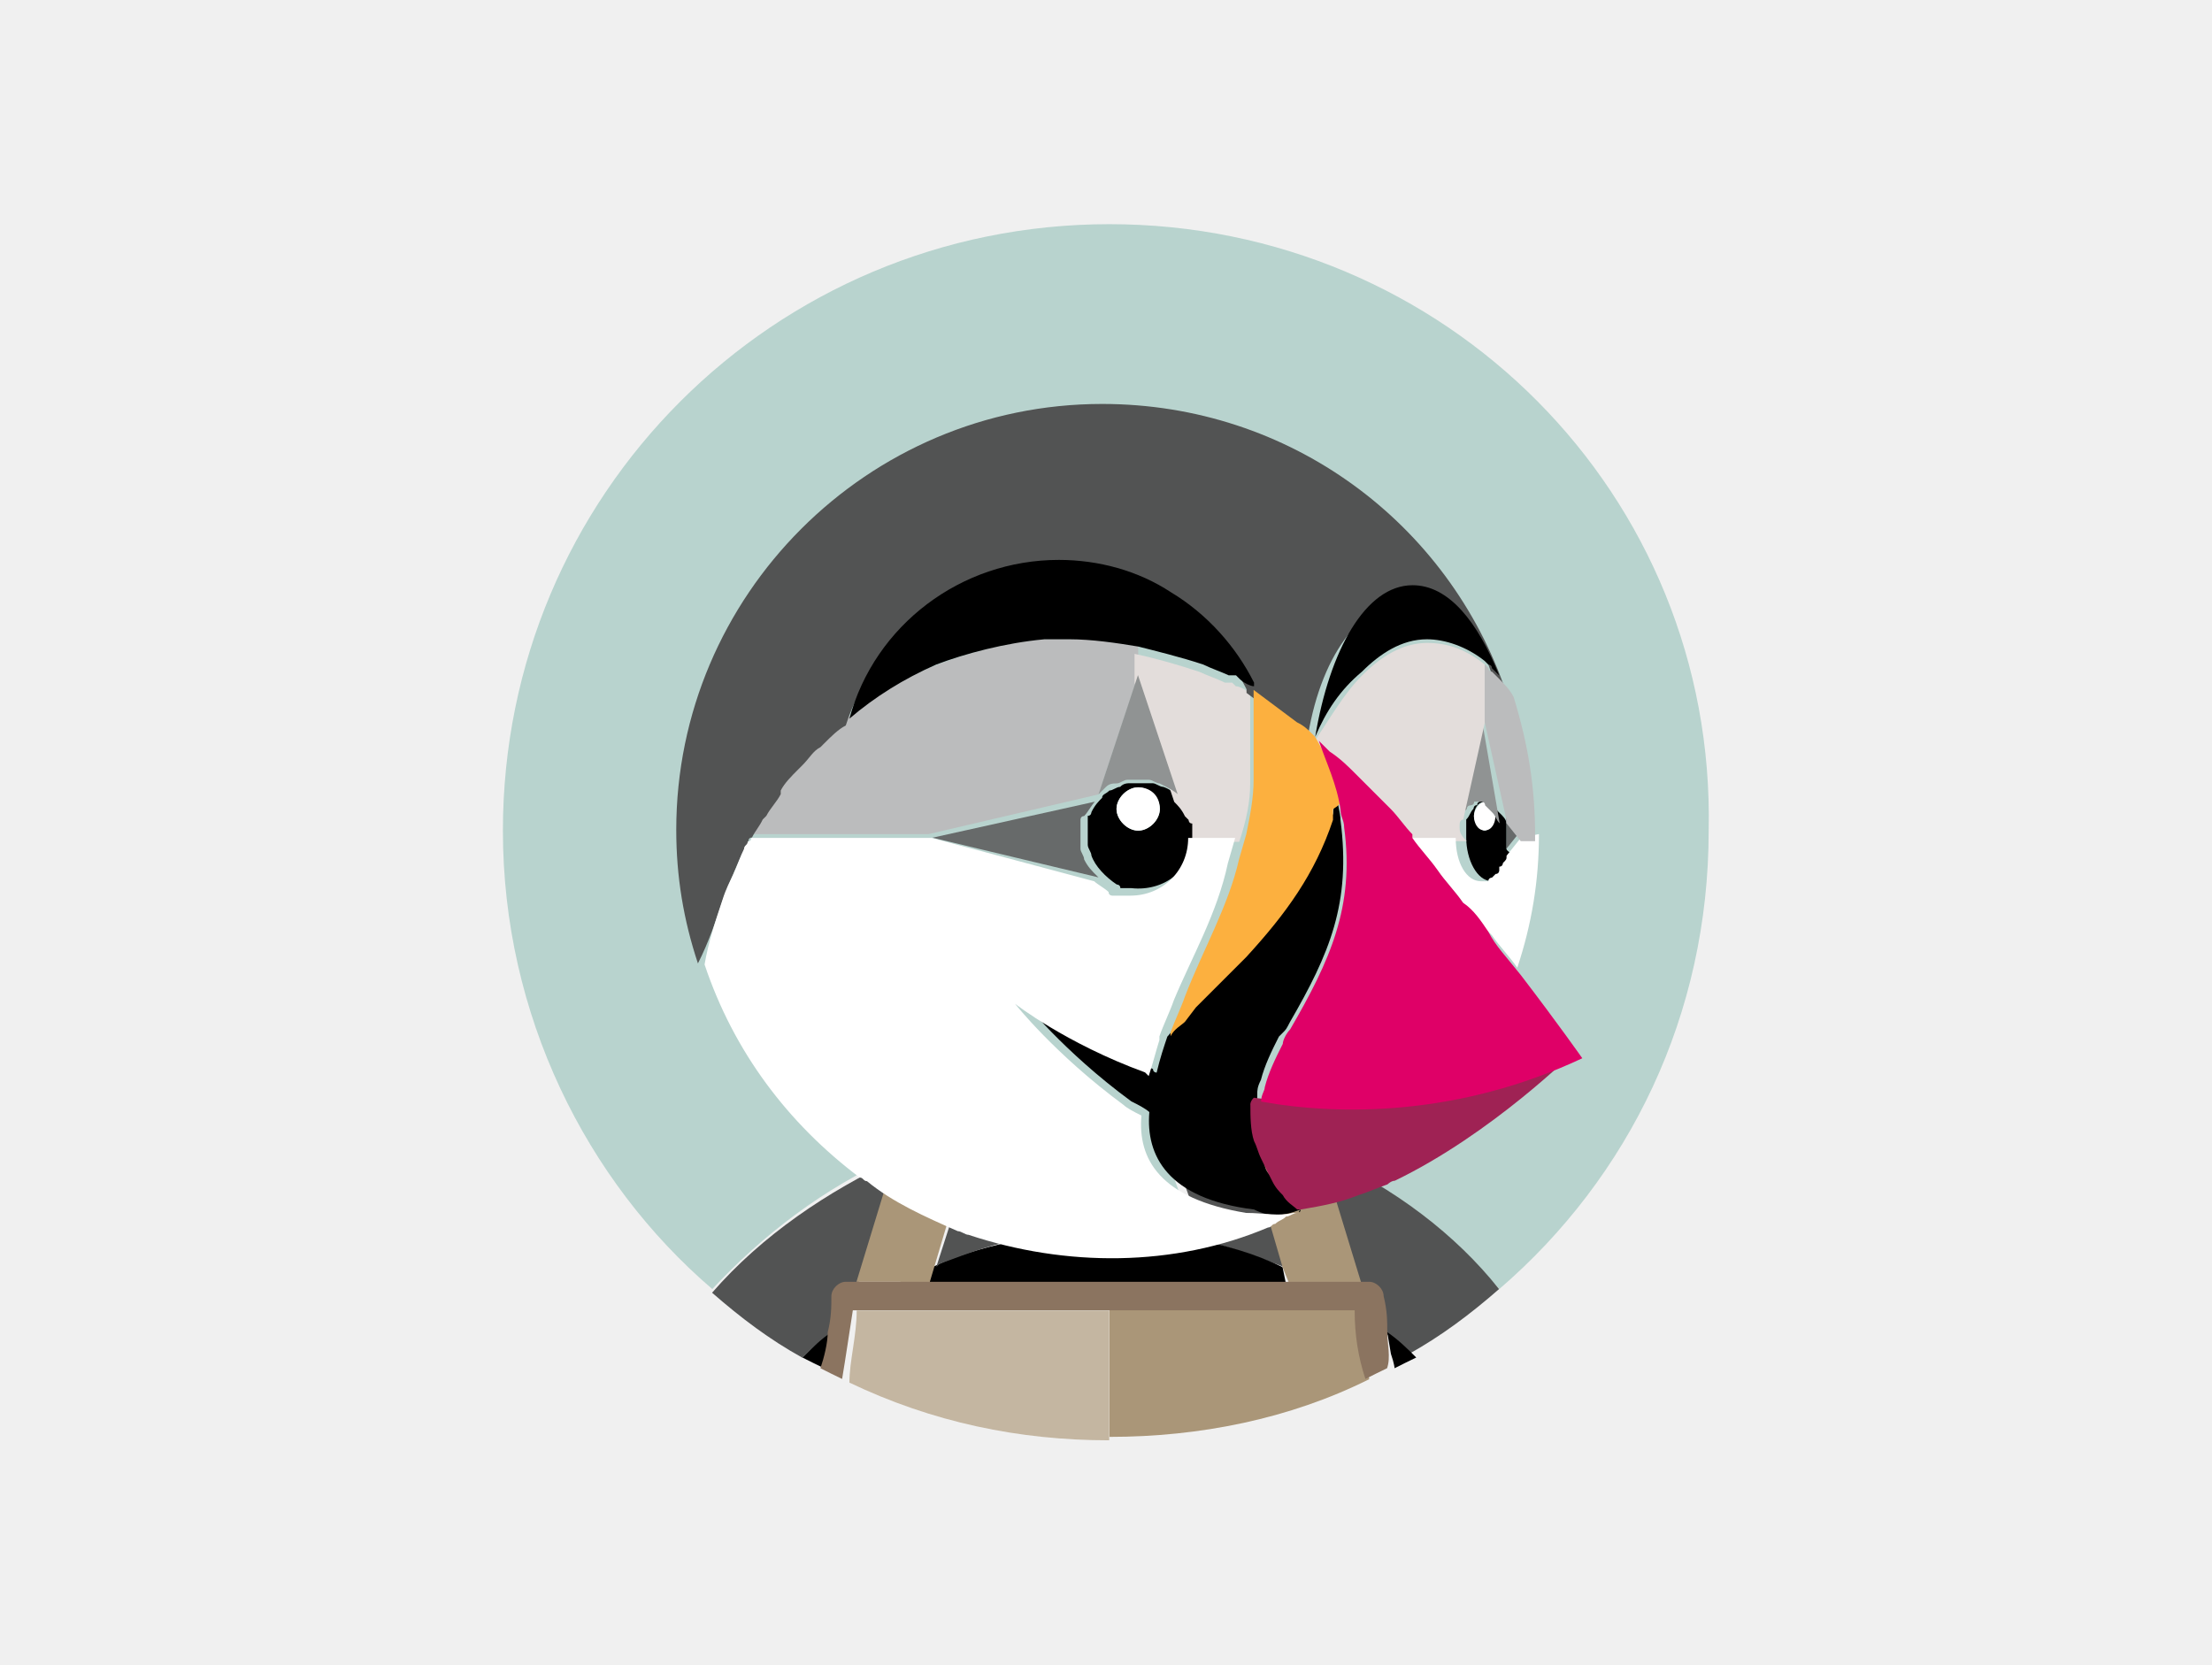
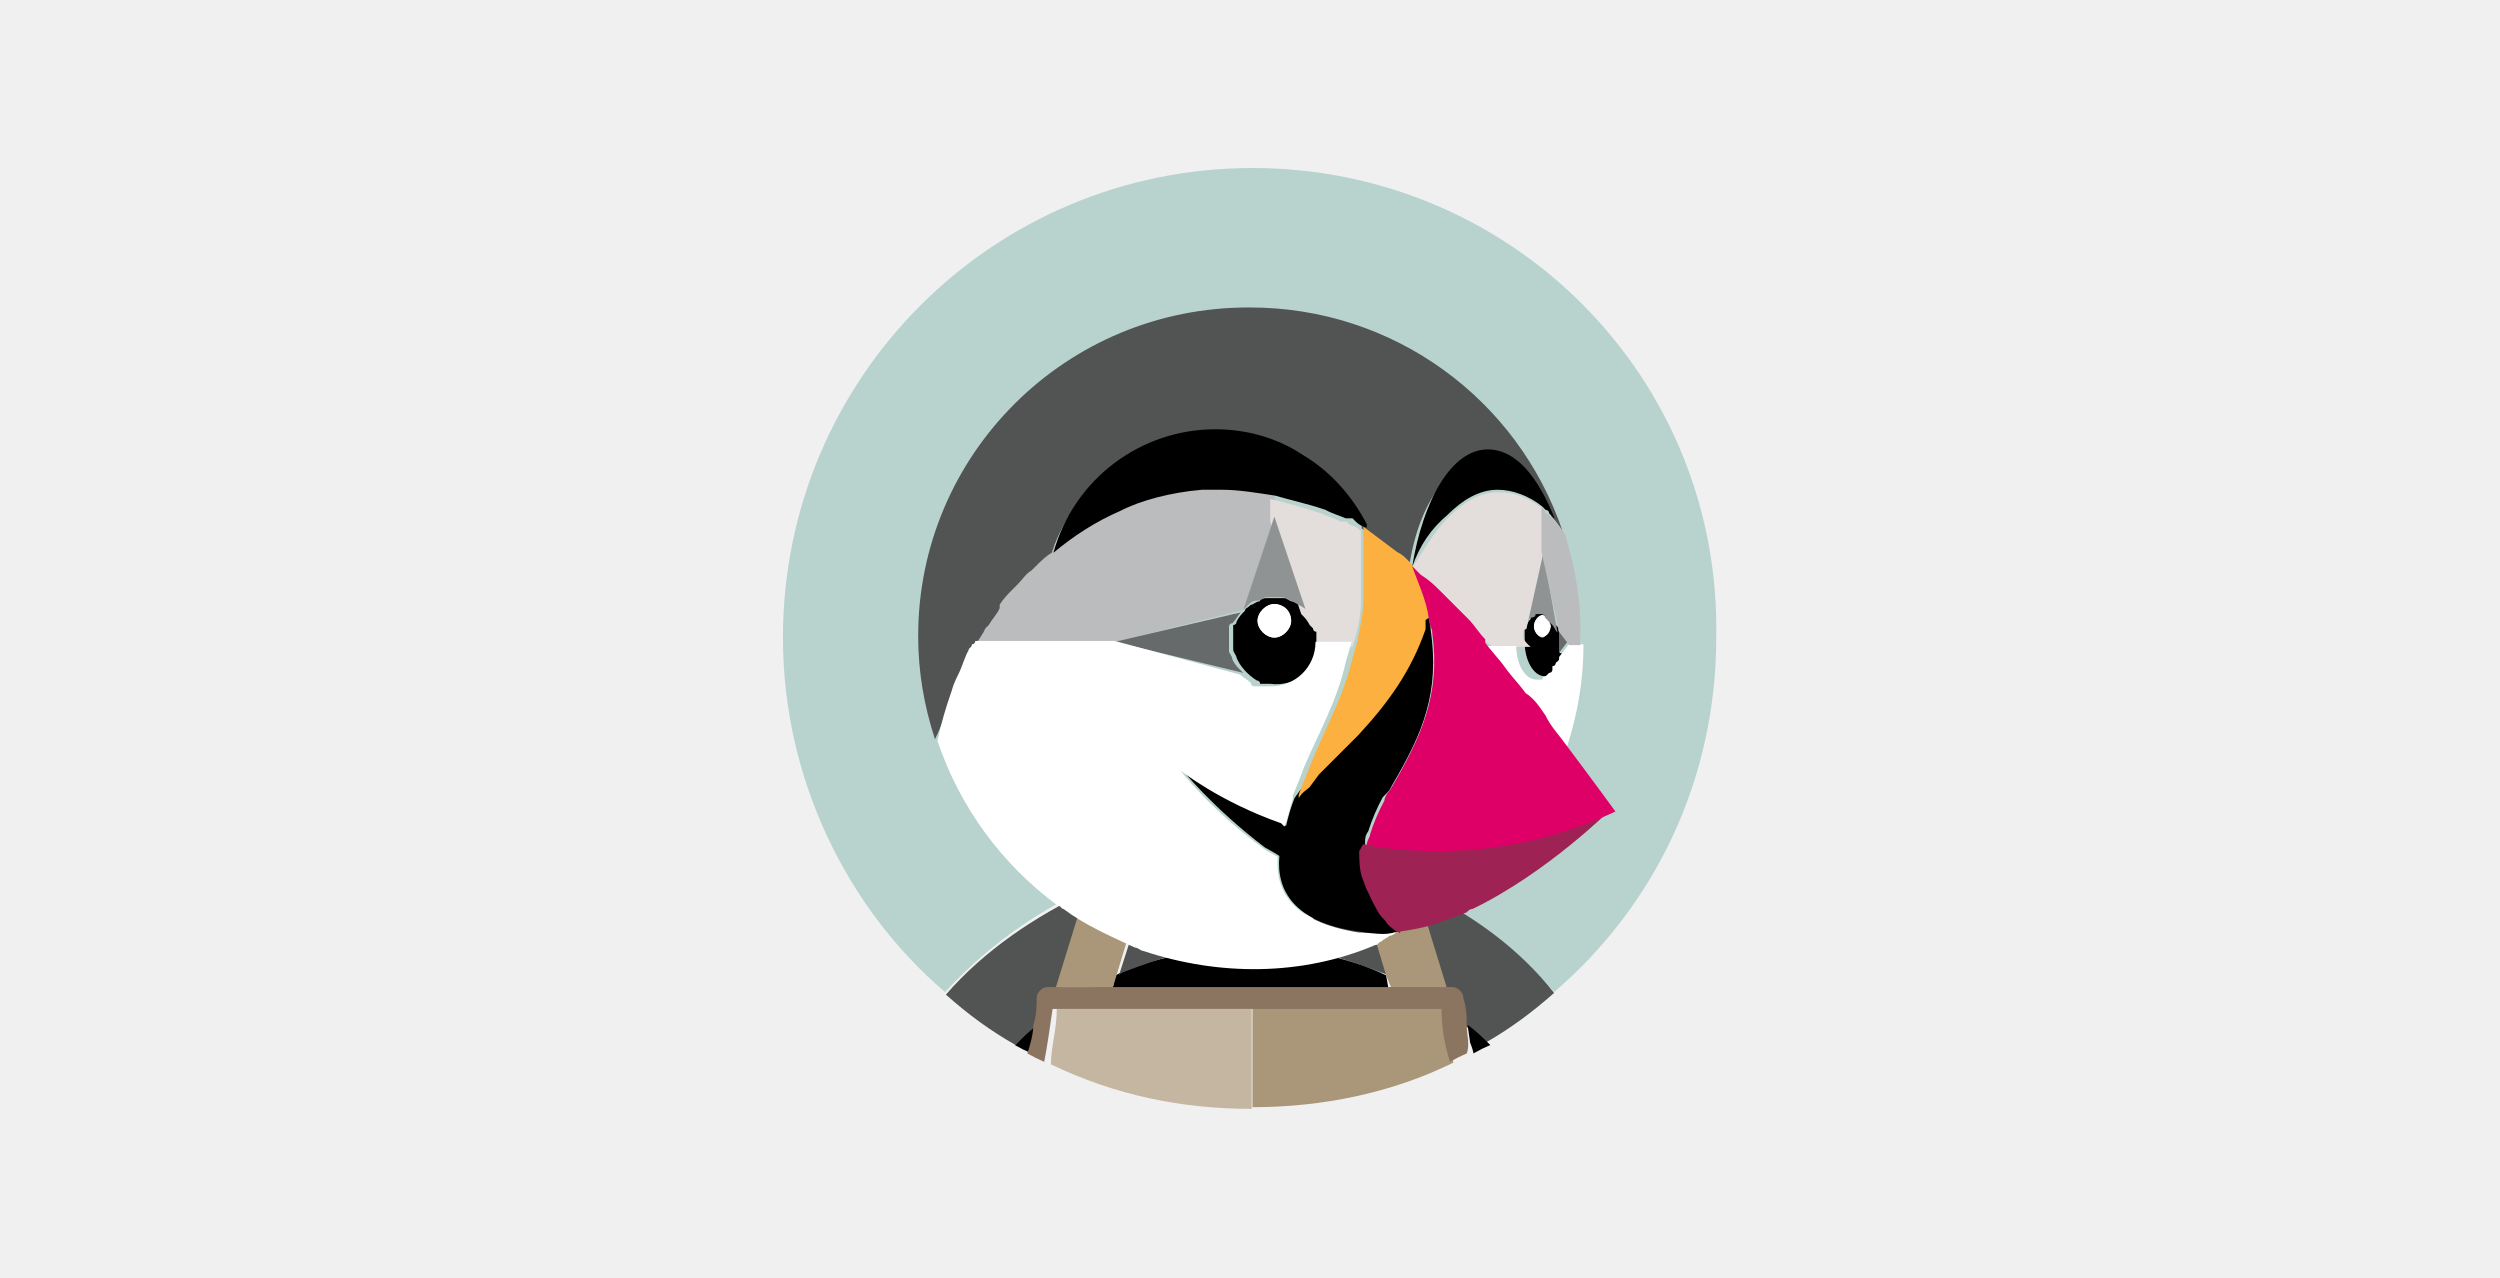
- <svg xmlns="http://www.w3.org/2000/svg" version="1.1" id="Capa_1" x="0px" y="0px" viewBox="0 0 1031 776" style="enable-background:new 0 0 1031 776;" xml:space="preserve">
+ <svg xmlns="http://www.w3.org/2000/svg" version="1.1" id="Capa_1" x="0px" y="0px" viewBox="0 0 297.6 152.1" style="enable-background:new 0 0 297.6 152.1;" xml:space="preserve">
  <style type="text/css">
	.st0{fill:#B8D3CE;}
	.st1{fill:#525353;}
	.st2{fill:#AA9678;}
	.st3{fill:#C4B6A1;}
	.st4{fill:#FFFFFF;}
	.st5{fill:#676A6A;}
	.st6{fill:#909393;}
	.st7{fill:#BBBCBD;}
	.st8{fill:#E3DDDB;}
	.st9{fill:#FCB03F;}
	.st10{fill:#9F2254;}
	.st11{fill:#DF0067;}
	.st12{fill:#8B7460;}
</style>
-   <path id="Trazado_1180" class="st0" d="M417.8,538.6c5-1.7,8.4-3.4,13.5-5s10.1-3.4,15.1-5c6.7-1.7,13.5-3.4,20.2-5  c8.4-1.7,18.5-3.4,26.9-5c-5,16.8-11.8,33.6-16.8,48.8c0,3.4,0,6.7,0,10.1c25.2-5,52.2-5,77.4,0c0-3.4,0-6.7,0-10.1  c-6.7-16.8-11.8-32-16.8-48.8c10.1,1.7,18.5,1.7,26.9,5c6.7,1.7,13.5,3.4,20.2,5c5,1.7,10.1,3.4,15.1,5c5,1.7,8.4,3.4,13.5,5  c32,15.1,62.3,35.3,85.8,62.3c60.6-52.2,97.6-127.9,97.6-213.7c3.4-156.5-122.8-282.7-279.3-282.7S234.4,230.7,234.4,387.2  c0,85.8,38.7,163.2,97.6,213.7C355.5,575.6,384.1,553.7,417.8,538.6" />
-   <path id="Trazado_1181" class="st1" d="M616.3,538.6l16.8,60.6h5c3.4,0,5,1.7,5,3.4c0,5,0,11.8,0,16.8c5,3.4,10.1,8.4,13.5,11.8  c15.1-8.4,28.6-18.5,42.1-30.3C678.6,575.6,650,553.7,616.3,538.6 M582.7,538.6l20.2-5c-5-1.7-10.1-3.4-15.1-5  c-6.7-1.7-13.5-3.4-20.2-5c-8.4-1.7-18.5-3.4-26.9-5c5,16.8,11.8,33.6,16.8,48.8c0,3.4,0,6.7,0,10.1c15.1,3.4,28.6,8.4,42.1,13.5  L582.7,538.6" />
-   <path id="Trazado_1182" d="M374,632.8c3.4,1.7,6.7,3.4,10.1,5c1.7-5,3.4-13.5,3.4-20.2C384.1,622.7,379.1,627.8,374,632.8   M597.8,590.7c-13.5-6.7-26.9-10.1-42.1-13.5c-25.2-5-52.2-5-77.4,0c-15.1,3.4-30.3,6.7-43.7,13.5l-1.7,8.4h166.6L597.8,590.7" />
-   <path id="Trazado_1183" class="st1" d="M387.5,621c0-5,1.7-10.1,1.7-15.1c0-3.4,1.7-5,5-5h5l18.5-60.6c-32,15.1-62.3,35.3-85.8,62.3  c13.5,11.8,26.9,21.9,42.1,30.3C379.1,627.8,382.5,624.4,387.5,621" />
-   <path id="Trazado_1184" d="M648.3,631.1c1.7,5,1.7,6.7,1.7,6.7c3.4-1.7,6.7-3.4,10.1-5c-3.4-3.4-8.4-8.4-13.5-11.8L648.3,631.1" />
-   <path id="Trazado_1185" class="st2" d="M597.8,590.7l3.4,8.4h33.6l-18.5-60.6c-5-1.7-8.4-3.4-13.5-5l-20.2,5L597.8,590.7" />
-   <path id="Trazado_1186" class="st3" d="M399.3,610.9L399.3,610.9L399.3,610.9L399.3,610.9" />
-   <path id="Trazado_1187" class="st2" d="M634.8,610.9L634.8,610.9L634.8,610.9L634.8,610.9" />
-   <path id="Trazado_1188" class="st2" d="M633.1,609.2H517.1v60.6c42.1,0,84.1-8.4,121.1-26.9c-1.7-10.1-3.4-21.9-3.4-33.6  C634.8,610.9,633.1,609.2,633.1,609.2" />
-   <path id="Trazado_1189" class="st3" d="M517.1,610.9H399.3c0,11.8-3.4,23.6-3.4,33.6c38.7,18.5,79.1,26.9,121.1,26.9V610.9  L517.1,610.9" />
-   <path id="Trazado_1192" class="st2" d="M604.5,565.5L604.5,565.5L604.5,565.5c-1.7-1.7-5-3.4-6.7-6.7  C599.5,560.5,602.9,563.8,604.5,565.5" />
-   <path id="Trazado_1193" class="st4" d="M690.3,308.1L690.3,308.1 M702.1,390.5L702.1,390.5" />
-   <path id="Trazado_1195" class="st5" d="M702.1,385.5L702.1,385.5L702.1,385.5L702.1,385.5c0,1.7,0,1.7,0,3.4l0,0l0,0l0,0  c0,1.7,0,1.7,0,3.4l0,0l0,0l0,0c0,1.7,0,1.7,0,3.4l0,0l0,0l0,0l0,0l0,0l6.7-8.4l-6.7-8.4l0,0C702.1,383.8,702.1,385.5,702.1,385.5" />
-   <path id="Trazado_1196" d="M702.1,395.6C702.1,393.9,702.1,393.9,702.1,395.6c0-1.7,0-3.4,0-3.4l0,0l0,0c0-1.7,0-1.7,0-3.4l0,0  c0-1.7,0-1.7,0-3.4c0,0,0,0,0-1.7s-1.7-3.4-3.4-5l-1.7-1.7l-1.7-1.7l0,0c0,0-1.7,0-1.7-1.7c-1.7,0-3.4,0-3.4,0s-1.7,0-1.7,1.7l0,0  c-1.7,0-1.7,1.7-1.7,1.7l0,0c-1.7,1.7-1.7,3.4-3.4,5l0,0c0,1.7,0,1.7,0,3.4c0,0,0,0,0,1.7s0,3.4,0,3.4l0,0l0,0  c0,10.1,5,20.2,11.8,20.2c1.7,0,1.7,0,3.4,0c0,0,1.7,0,1.7-1.7l0,0l1.7-1.7c0,0,0-1.7,1.7-1.7c0,0,0,0,0-1.7c0,0,0-1.7,1.7-1.7l0,0  c0-1.7,0-1.7,1.7-3.4C702.1,397.3,702.1,395.6,702.1,395.6L702.1,395.6z M692,387.2c-1.7,0-5-3.4-5-6.7c0-3.4,1.7-6.7,5-6.7  s5,3.4,5,6.7C695.4,383.8,693.7,387.2,692,387.2L692,387.2z" />
-   <path id="Trazado_1197" class="st4" d="M692,373.7c-1.7,0-5,3.4-5,6.7s1.7,6.7,5,6.7s5-3.4,5-6.7C695.4,377.1,693.7,373.7,692,373.7  " />
-   <path id="Trazado_1198" class="st6" d="M680.3,382.1c0-1.7,1.7-3.4,3.4-5l0,0c0-1.7,1.7-1.7,1.7-1.7l0,0c0,0,1.7,0,1.7-1.7  c1.7,0,3.4,0,3.4,0s1.7,0,1.7,1.7l0,0l1.7,1.7l1.7,1.7c1.7,1.7,1.7,3.4,3.4,5l0,0l-8.4-48.8L680.3,382.1L680.3,382.1" />
-   <path id="Trazado_1199" d="M557.4,390.5c0-1.7,0-1.7,0-3.4l0,0c0-1.7,0-1.7,0-3.4l0,0c0-1.7,0-1.7,0-1.7l0,0c0-1.7,0-1.7-1.7-1.7  l0,0c-3.4-6.7-8.4-11.8-13.5-13.5l0,0c-1.7,0-3.4-1.7-5-1.7l0,0c-3.4,0-6.7,0-10.1,0l0,0c-1.7,0-3.4,0-5,1.7l0,0  c-1.7,0-3.4,1.7-5,1.7c-1.7,1.7-3.4,1.7-3.4,3.4l0,0l0,0c-1.7,1.7-3.4,3.4-5,6.7l0,0c0,0,0,1.7-1.7,1.7l0,0v1.7l0,0v1.7l0,0v1.7l0,0  c0,3.4,0,5,0,8.4l0,0c0,1.7,1.7,3.4,1.7,5l0,0c1.7,5,6.7,10.1,11.8,13.5l0,0c0,0,1.7,0,1.7,1.7l0,0h1.7l0,0h1.7l0,0h1.7l0,0  c15.1,1.7,28.6-8.4,28.6-23.6C557.4,392.2,557.4,390.5,557.4,390.5L557.4,390.5L557.4,390.5L557.4,390.5z M530.5,387.2  c-5,0-10.1-5-10.1-10.1s5-10.1,10.1-10.1s10.1,5,10.1,10.1S535.6,387.2,530.5,387.2L530.5,387.2z" />
-   <path id="Trazado_1200" class="st4" d="M530.5,367c-5,0-10.1,5-10.1,10.1c0,5,5,10.1,10.1,10.1s10.1-5,10.1-10.1  C540.6,370.3,535.6,367,530.5,367L530.5,367L530.5,367" />
-   <path id="Trazado_1201" class="st7" d="M512,370.3L512,370.3L512,370.3l18.5-55.5v-13.5c-10.1-1.7-20.2-3.4-32-3.4  c-3.4,0-6.7,0-10.1,0h-1.7c-18.5,1.7-37,6.7-53.8,13.5c-15.1,6.7-28.6,15.1-40.4,25.2l0,0l0,0c-3.4,3.4-6.7,5-10.1,8.4l-1.7,1.7  c-3.4,3.4-5,5-8.4,8.4l-1.7,1.7c-3.4,3.4-5,6.7-8.4,10.1c0,0,0,0,0,1.7c-1.7,3.4-5,6.7-6.7,10.1l-1.7,1.7c-1.7,3.4-3.4,5-5,8.4h84.1  L512,370.3" />
-   <path id="Trazado_1202" class="st8" d="M582.7,365.3c0-1.7,0-5,0-6.7c0-3.4,0-6.7,0-8.4s0-5,0-6.7v-1.7c0-6.7,0-11.8,0-18.5l0,0l0,0  c-1.7-1.7-5-3.4-6.7-3.4l0,0l-1.7-1.7l0,0h-1.7l0,0h-1.7c-3.4-1.7-8.4-3.4-11.8-5c-10.1-3.4-21.9-6.7-30.3-8.4v13.5l18.5,55.5l0,0  c1.7,1.7,3.4,3.4,5,6.7l0,0l1.7,1.7l0,0c0,0,0,1.7,1.7,1.7l0,0c0,1.7,0,1.7,0,1.7l0,0c0,1.7,0,1.7,0,3.4l0,0c0,1.7,0,1.7,0,3.4l0,0  h21.9C581,382.1,582.7,373.7,582.7,365.3L582.7,365.3" />
-   <path id="Trazado_1203" class="st9" d="M613,345.1L613,345.1L613,345.1" />
-   <path id="Trazado_1204" class="st6" d="M512,370.3c1.7-1.7,1.7-1.7,3.4-3.4c1.7-1.7,3.4-1.7,5-1.7l0,0c1.7,0,3.4-1.7,5-1.7l0,0  c3.4,0,6.7,0,10.1,0l0,0c1.7,0,3.4,1.7,5,1.7c3.4,1.7,6.7,3.4,8.4,5l0,0l-18.5-55.5L512,370.3" />
-   <path id="Trazado_1205" class="st5" d="M505.3,400.6c0-1.7-1.7-3.4-1.7-5l0,0c0-3.4,0-5,0-8.4l0,0v-1.7l0,0v-1.7l0,0v-1.7l0,0  c0,0,0-1.7,1.7-1.7l0,0c1.7-1.7,3.4-5,5-6.7l-75.7,16.8l0,0L512,409C508.6,405.7,507,404,505.3,400.6L505.3,400.6" />
-   <path id="Trazado_1206" class="st8" d="M680.3,385.5L680.3,385.5c0-1.7,0-3.4,1.7-3.4l0,0l10.1-45.4v-26.9  c-8.4-6.7-16.8-10.1-26.9-10.1c-11.8,0-21.9,6.7-30.3,15.1c-8.4,8.4-15.1,20.2-21.9,30.3v1.7c1.7,1.7,3.4,3.4,5,5  c3.4,3.4,6.7,6.7,11.8,10.1c1.7,1.7,3.4,3.4,5,5c1.7,1.7,3.4,3.4,5,5c3.4,3.4,6.7,6.7,10.1,10.1c3.4,3.4,5,6.7,8.4,8.4l0,0  c0,0,0,0,1.7,1.7h23.6l0,0C680.3,388.8,680.3,387.2,680.3,385.5 M613,345.1L613,345.1L613,345.1L613,345.1L613,345.1" />
-   <path id="Trazado_1207" class="st1" d="M337,419.1L337,419.1c3.4-8.4,6.7-16.8,10.1-23.6c0-1.7,1.7-1.7,1.7-3.4c0,0,0-1.7,1.7-1.7  c1.7-3.4,3.4-5,5-8.4l1.7-1.7c1.7-3.4,5-6.7,6.7-10.1c0,0,0,0,0-1.7c1.7-3.4,5-6.7,8.4-10.1l1.7-1.7c3.4-3.4,5-6.7,8.4-8.4l1.7-1.7  c3.4-3.4,6.7-6.7,10.1-8.4l0,0c13.5-42.1,53.8-69,99.3-69c18.5,0,37,5,52.2,15.1c16.8,10.1,26.9,20.2,35.3,37l0,0v1.7l0,0l0,0  c6.7,5,13.5,10.1,20.2,15.1c1.7,1.7,5,3.4,6.7,5l1.7,1.7l0,0l0,0v-1.7c6.7-40.4,26.9-63.9,48.8-63.9c16.8,0,28.6,10.1,37,35.3l0,0  l0,0c3.4,3.4,5,6.7,6.7,8.4l0,0l0,0l0,0c0,0,0,0,0,1.7l0,0v-1.7c-26.9-79.1-100.9-134.6-188.4-134.6  c-109.4,0-198.5,89.2-198.5,198.5c0,21.9,3.4,42.1,10.1,62.3l0,0C330.3,439.3,333.7,429.2,337,419.1" />
-   <path id="Trazado_1208" class="st4" d="M708.9,390.5l-6.7,8.4l0,0l0,0c0,1.7,0,1.7-1.7,3.4l0,0c0,0,0,1.7-1.7,1.7c0,0,0,0,0,1.7  c0,0,0,1.7-1.7,1.7l-1.7,1.7l0,0c0,0-1.7,0-1.7,1.7c-1.7,0-1.7,0-3.4,0c-6.7,0-11.8-8.4-11.8-20.2h-21.9l0,0c5,5,8.4,10.1,13.5,15.1  c3.4,5,8.4,10.1,11.8,15.1l0,0c3.4,5,6.7,10.1,11.8,13.5l1.7,1.7c3.4,5,8.4,10.1,11.8,15.1c6.7-20.2,10.1-40.4,10.1-62.3  L708.9,390.5L708.9,390.5" />
-   <path id="Trazado_1209" d="M486.8,298L486.8,298c5,0,8.4,0,11.8,0c10.1,0,21.9,1.7,32,3.4l0,0c6.7,1.7,20.2,5,30.3,8.4  c3.4,1.7,8.4,3.4,11.8,5h1.7l0,0h1.7l0,0l1.7,1.7l0,0c1.7,1.7,5,3.4,6.7,3.4l0,0l0,0v-1.7l0,0c-8.4-16.8-21.9-32-38.7-42.1  C530.5,266,512,261,493.5,261c-45.4,0-85.8,30.3-97.6,74c11.8-10.1,25.2-18.5,40.4-25.2C449.8,304.7,468.3,299.7,486.8,298" />
-   <path id="Trazado_1210" class="st7" d="M705.5,324.9L705.5,324.9L705.5,324.9L705.5,324.9c-1.7-3.4-5-6.7-6.7-8.4l0,0  c-1.7-1.7-1.7-1.7-3.4-3.4c0,0-1.7,0-1.7-1.7l-1.7-1.7v26.9l10.1,45.4l0,0c0,0,0,0,0,1.7l6.7,8.4l0,0h6.7v-1.7l0,0  C715.6,367,712.2,346.8,705.5,324.9L705.5,324.9L705.5,324.9" />
-   <path id="Trazado_1211" d="M634.8,313.1c8.4-8.4,18.5-15.1,30.3-15.1c8.4,0,18.5,3.4,26.9,10.1l0,0l0,0l1.7,1.7c0,0,1.7,0,1.7,1.7  c1.7,1.7,1.7,1.7,3.4,3.4l0,0l0,0l0,0l0,0c-10.1-25.2-23.6-42.1-40.4-42.1c-21.9,0-38.7,30.3-45.4,70.7l0,0  C618,331.6,624.7,321.5,634.8,313.1 M606.2,563.8c-1.7-1.7-5-3.4-6.7-6.7c-1.7-1.7-3.4-3.4-5-6.7l-1.7-1.7c-1.7-1.7-3.4-3.4-3.4-6.7  c-1.7-3.4-1.7-5-1.7-8.4c0-1.7-1.7-3.4-1.7-6.7s0-6.7,0-10.1c0-1.7,0-3.4,0-6.7c0-1.7,0-3.4,1.7-6.7c1.7-6.7,5-13.5,8.4-20.2  l1.7-1.7c1.7-1.7,1.7-1.7,3.4-5c18.5-32,28.6-55.5,23.6-94.2c0-3.4-1.7-8.4-1.7-11.8c0,3.4-1.7,5-1.7,8.4c0,0,0,1.7-1.7,1.7  c-8.4,23.6-21.9,42.1-40.4,62.3c-3.4,3.4-5,5-8.4,8.4c-5,5-10.1,10.1-15.1,15.1l-5,8.4c-1.7,1.7-5,6.7-6.7,8.4  c-1.7,5-3.4,10.1-5,16.8c0,0-1.7,0-1.7-1.7c-37-13.5-60.6-32-60.6-32s18.5,23.6,50.5,47.1c3.4,1.7,6.7,3.4,8.4,5  c-1.7,20.2,8.4,40.4,48.8,45.4C591.1,567.2,597.8,567.2,606.2,563.8C604.5,565.5,604.5,565.5,606.2,563.8  C604.5,565.5,606.2,565.5,606.2,563.8" />
-   <path id="Trazado_1212" class="st10" d="M584.4,511.7c37,5,89.2,5,146.4-21.9c1.7,0,3.4,1.7,3.4,0c0,0-38.7,38.7-84.1,60.6  c-1.7,0-3.4,1.7-3.4,1.7c-5,1.7-8.4,3.4-13.5,5c-8.4,3.4-16.8,5-26.9,6.7c0,0,0,0-1.7,0l0,0l0,0c-1.7-1.7-5-3.4-6.7-6.7  c-1.7-1.7-3.4-3.4-5-6.7c-1.7-3.4-3.4-6.7-5-10.1c-1.7-3.4-1.7-5-3.4-8.4c-1.7-5-1.7-11.8-1.7-16.8  C582.7,515,582.7,513.3,584.4,511.7L584.4,511.7" />
-   <path id="Trazado_1213" class="st9" d="M557.4,469.6c5-5,10.1-10.1,15.1-15.1c3.4-3.4,5-5,8.4-8.4c18.5-20.2,32-38.7,40.4-63.9v-1.7  l0,0c0-1.7,0-1.7,0-3.4c0,0,3.4-1.7,3.4-3.4c-1.7-10.1-6.7-21.9-11.8-30.3l0,0l0,0l-1.7-1.7c-1.7-1.7-3.4-3.4-6.7-5  c-6.7-5-13.5-10.1-20.2-15.1c0,6.7,0,11.8,0,18.5v1.7c0,1.7,0,5,0,6.7c0,3.4,0,6.7,0,8.4s0,5,0,6.7l0,0c0,8.4-1.7,16.8-3.4,25.2  l-3.4,11.8c-5,21.9-16.8,42.1-25.2,63.9c-1.7,5-5,11.8-6.7,16.8v1.7c1.7-3.4,5-5,6.7-6.7L557.4,469.6" />
-   <path id="Trazado_1214" class="st1" d="M438,589.1c13.5-5,26.9-10.1,40.4-11.8c0-3.4,0-6.7,0-10.1c6.7-16.8,11.8-32,16.8-48.8  c-10.1,1.7-18.5,1.7-26.9,5c-6.7,1.7-13.5,3.4-20.2,5c-5,1.7-10.1,3.4-15.1,5l20.2,5l-16.8,52.2L438,589.1" />
-   <path id="Trazado_1215" class="st11" d="M693.7,434.3c-3.4-5-6.7-10.1-11.8-13.5l0,0c-3.4-5-8.4-10.1-11.8-15.1  c-3.4-5-8.4-10.1-11.8-15.1c0,0,0,0,0-1.7c-3.4-3.4-6.7-8.4-10.1-11.8c-1.7-1.7-5-5-6.7-6.7c-1.7-1.7-3.4-3.4-5-5  c-1.7-1.7-3.4-3.4-5-5c-3.4-3.4-6.7-6.7-11.8-10.1c-1.7-1.7-3.4-3.4-5-5l0,0c3.4,10.1,8.4,20.2,10.1,32c0,3.4,1.7,5,1.7,8.4  c5,37-6.7,62.3-25.2,94.2c-1.7,1.7-3.4,5-3.4,6.7c-3.4,6.7-6.7,13.5-8.4,20.2c0,1.7-1.7,3.4-1.7,6.7c37,6.7,92.5,6.7,149.7-20.2  c0,0-11.8-16.8-28.6-38.7C702.1,446,697.1,441,693.7,434.3L693.7,434.3" />
-   <path id="Trazado_1216" class="st2" d="M432.9,599.2l18.5-62.3l-20.2-5c-5,1.7-8.4,3.4-13.5,5l-18.5,60.6h20.2L432.9,599.2" />
-   <path id="Trazado_1217" class="st4" d="M446.4,573.9c1.7,0,3.4,1.7,5,1.7c45.4,15.1,95.9,15.1,139.6-3.4c1.7,0,1.7-1.7,3.4-1.7  c1.7-1.7,3.4-1.7,5-3.4c1.7,0,3.4-1.7,5-1.7c0,0,0,0-1.7,0c-6.7,1.7-13.5,0-21.9,0c-40.4-6.7-50.5-25.2-48.8-45.4  c-3.4-1.7-6.7-3.4-8.4-5c-32-23.6-50.5-47.1-50.5-47.1s23.6,18.5,60.6,32l1.7,1.7c1.7-5,3.4-11.8,5-16.8v-1.7c1.7-5,5-11.8,6.7-16.8  c8.4-20.2,20.2-40.4,25.2-63.9l3.4-11.8h-21.9l0,0l0,0l0,0c0,15.1-11.8,26.9-26.9,26.9l0,0c-1.7,0-1.7,0-3.4,0l0,0h-1.7l0,0h-1.7  l0,0h-1.7l0,0c0,0-1.7,0-1.7-1.7l0,0c-1.7-1.7-5-3.4-6.7-5l-75.7-20.2h-84.1c0,0,0,1.7-1.7,1.7c0,1.7-1.7,1.7-1.7,3.4  c-1.7,3.4-3.4,8.4-5,11.8s-3.4,6.7-5,11.8l0,0c-3.4,10.1-6.7,20.2-8.4,30.3c13.5,40.4,38.7,74,72.3,99.3c1.7,0,1.7,1.7,3.4,1.7  C416.1,560.5,431.2,567.2,446.4,573.9" />
-   <path id="Trazado_1218" class="st12" d="M646.6,621c0-5,0-10.1-1.7-16.8c0-3.4-3.4-6.7-6.7-6.7h-244c-3.4,0-6.7,3.4-6.7,6.7  c0,5,0,10.1-1.7,16.8c0,5-1.7,11.8-3.4,16.8c3.4,1.7,6.7,3.4,10.1,5c1.7-10.1,3.4-21.9,5-32l0,0h233.9l0,0c0,11.8,1.7,21.9,5,32  c3.4-1.7,6.7-3.4,10.1-5C648.3,632.8,646.6,626.1,646.6,621" />
+   <path id="Trazado_1180" class="st0" d="M129.4,105.8c1-0.4,1.7-0.7,2.7-1c1-0.3,2-0.7,3-1c1.3-0.4,2.7-0.7,4-1  c1.7-0.4,3.7-0.7,5.3-1c-1,3.3-2.4,6.6-3.3,9.6c0,0.7,0,1.3,0,2c5-1,10.3-1,15.3,0c0-0.7,0-1.3,0-2c-1.3-3.3-2.4-6.3-3.3-9.6  c2,0.4,3.7,0.4,5.3,1c1.3,0.4,2.7,0.7,4,1c1,0.4,2,0.7,3,1c1,0.4,1.7,0.7,2.7,1c6.3,3,12.3,7,16.9,12.3c12-10.3,19.3-25.3,19.3-42.2  C204.9,45,180,20,149.1,20S93.2,45,93.2,75.9c0,16.9,7.7,32.3,19.3,42.2C117.1,113.1,122.8,108.8,129.4,105.8" />
+   <path id="Trazado_1181" class="st1" d="M168.7,105.8l3.3,12h1c0.7,0,1,0.4,1,0.7c0,1,0,2.4,0,3.3c1,0.7,2,1.7,2.7,2.4  c3-1.7,5.7-3.7,8.3-6C181,113.1,175.3,108.8,168.7,105.8 M162,105.8l4-1c-1-0.4-2-0.7-3-1c-1.3-0.4-2.7-0.7-4-1  c-1.7-0.4-3.7-0.7-5.3-1c1,3.3,2.4,6.6,3.3,9.6c0,0.7,0,1.3,0,2c3,0.7,5.7,1.7,8.3,2.7L162,105.8" />
+   <path id="Trazado_1182" d="M120.8,124.4c0.7,0.4,1.3,0.7,2,1c0.4-1,0.7-2.7,0.7-4C122.8,122.4,121.8,123.4,120.8,124.4 M165,116.1  c-2.7-1.3-5.3-2-8.3-2.7c-5-1-10.3-1-15.3,0c-3,0.7-6,1.3-8.6,2.7l-0.4,1.7h32.9L165,116.1" />
+   <path id="Trazado_1183" class="st1" d="M123.4,122.1c0-1,0.4-2,0.4-3c0-0.7,0.4-1,1-1h1l3.7-12c-6.3,3-12.3,7-16.9,12.3  c2.7,2.4,5.3,4.3,8.3,6C121.8,123.4,122.5,122.8,123.4,122.1" />
+   <path id="Trazado_1184" d="M175,124.1c0.4,1,0.4,1.3,0.4,1.3c0.7-0.4,1.3-0.7,2-1c-0.7-0.7-1.7-1.7-2.7-2.4L175,124.1" />
+   <path id="Trazado_1185" class="st2" d="M165,116.1l0.7,1.7h6.6l-3.7-12c-1-0.4-1.7-0.7-2.7-1l-4,1L165,116.1" />
+   <path id="Trazado_1186" class="st3" d="M125.8,120.1L125.8,120.1L125.8,120.1L125.8,120.1" />
+   <path id="Trazado_1187" class="st2" d="M172.3,120.1L172.3,120.1L172.3,120.1L172.3,120.1" />
+   <path id="Trazado_1188" class="st2" d="M172,119.8h-22.9v12c8.3,0,16.6-1.7,23.9-5.3c-0.4-2-0.7-4.3-0.7-6.6  C172.3,120.1,172,119.8,172,119.8" />
+   <path id="Trazado_1189" class="st3" d="M149.1,120.1h-23.3c0,2.4-0.7,4.6-0.7,6.6c7.7,3.7,15.6,5.3,23.9,5.3V120.1L149.1,120.1" />
+   <path id="Trazado_1192" class="st2" d="M166.3,111.1L166.3,111.1L166.3,111.1c-0.4-0.4-1-0.7-1.3-1.3  C165.3,110.1,166,110.8,166.3,111.1" />
+   <path id="Trazado_1193" class="st4" d="M183.3,60.3L183.3,60.3 M185.6,76.5L185.6,76.5" />
+   <path id="Trazado_1195" class="st5" d="M185.6,75.6L185.6,75.6L185.6,75.6L185.6,75.6c0,0.4,0,0.4,0,0.7l0,0l0,0l0,0  c0,0.4,0,0.4,0,0.7l0,0l0,0l0,0c0,0.4,0,0.4,0,0.7l0,0l0,0l0,0l0,0l0,0l1.3-1.7l-1.3-1.7l0,0C185.6,75.2,185.6,75.6,185.6,75.6" />
+   <path id="Trazado_1196" d="M185.6,77.6C185.6,77.2,185.6,77.2,185.6,77.6c0-0.4,0-0.7,0-0.7l0,0l0,0c0-0.4,0-0.4,0-0.7l0,0  c0-0.4,0-0.4,0-0.7c0,0,0,0,0-0.4s-0.4-0.7-0.7-1l-0.4-0.4l-0.4-0.4l0,0c0,0-0.4,0-0.4-0.4c-0.4,0-0.7,0-0.7,0s-0.4,0-0.4,0.4l0,0  c-0.4,0-0.4,0.4-0.4,0.4l0,0c-0.4,0.4-0.4,0.7-0.7,1l0,0c0,0.4,0,0.4,0,0.7c0,0,0,0,0,0.4s0,0.7,0,0.7l0,0l0,0c0,2,1,4,2.4,4  c0.4,0,0.4,0,0.7,0c0,0,0.4,0,0.4-0.4l0,0l0.4-0.4c0,0,0-0.4,0.4-0.4c0,0,0,0,0-0.4c0,0,0-0.4,0.4-0.4l0,0c0-0.4,0-0.4,0.4-0.7  C185.6,77.9,185.6,77.6,185.6,77.6L185.6,77.6z M183.6,75.9c-0.4,0-1-0.7-1-1.3s0.4-1.3,1-1.3s1,0.7,1,1.3  C184.3,75.2,184,75.9,183.6,75.9L183.6,75.9z" />
+   <path id="Trazado_1197" class="st4" d="M183.6,73.2c-0.4,0-1,0.7-1,1.3s0.4,1.3,1,1.3s1-0.7,1-1.3C184.3,73.9,184,73.2,183.6,73.2" />
+   <path id="Trazado_1198" class="st6" d="M181.3,74.9c0-0.4,0.4-0.7,0.7-1l0,0c0-0.4,0.4-0.4,0.4-0.4l0,0c0,0,0.4,0,0.4-0.4  c0.4,0,0.7,0,0.7,0s0.4,0,0.4,0.4l0,0l0.4,0.4l0.4,0.4c0.4,0.4,0.4,0.7,0.7,1l0,0l-1.7-9.6L181.3,74.9L181.3,74.9" />
+   <path id="Trazado_1199" d="M157,76.5c0-0.4,0-0.4,0-0.7l0,0c0-0.4,0-0.4,0-0.7l0,0c0-0.4,0-0.4,0-0.4l0,0c0-0.4,0-0.4-0.4-0.4l0,0  c-0.7-1.3-1.7-2.4-2.7-2.7l0,0c-0.4,0-0.7-0.4-1-0.4l0,0c-0.7,0-1.3,0-2,0l0,0c-0.4,0-0.7,0-1,0.4l0,0c-0.4,0-0.7,0.4-1,0.4  c-0.4,0.4-0.7,0.4-0.7,0.7l0,0l0,0c-0.4,0.4-0.7,0.7-1,1.3l0,0c0,0,0,0.4-0.4,0.4l0,0v0.4l0,0v0.4l0,0v0.4l0,0c0,0.7,0,1,0,1.7l0,0  c0,0.4,0.4,0.7,0.4,1l0,0c0.4,1,1.3,2,2.4,2.7l0,0c0,0,0.4,0,0.4,0.4l0,0h0.4l0,0h0.4l0,0h0.4l0,0c3,0.4,5.7-1.7,5.7-4.6  C157,76.9,157,76.5,157,76.5L157,76.5L157,76.5L157,76.5z M151.7,75.9c-1,0-2-1-2-2s1-2,2-2c1,0,2,1,2,2S152.7,75.9,151.7,75.9  L151.7,75.9z" />
+   <path id="Trazado_1200" class="st4" d="M151.7,71.9c-1,0-2,1-2,2c0,1,1,2,2,2c1,0,2-1,2-2C153.7,72.6,152.7,71.9,151.7,71.9  L151.7,71.9L151.7,71.9" />
+   <path id="Trazado_1201" class="st7" d="M148,72.6L148,72.6L148,72.6l3.7-11v-2.7c-2-0.4-4-0.7-6.3-0.7c-0.7,0-1.3,0-2,0H143  c-3.7,0.4-7.3,1.3-10.6,2.7c-3,1.3-5.7,3-8,5l0,0l0,0c-0.7,0.7-1.3,1-2,1.7l-0.4,0.4c-0.7,0.7-1,1-1.7,1.7l-0.4,0.4  c-0.7,0.7-1,1.3-1.7,2c0,0,0,0,0,0.4c-0.4,0.7-1,1.3-1.3,2l-0.4,0.4c-0.4,0.7-0.7,1-1,1.7h16.6L148,72.6" />
+   <path id="Trazado_1202" class="st8" d="M162,71.6c0-0.4,0-1,0-1.3c0-0.7,0-1.3,0-1.7s0-1,0-1.3v-0.4c0-1.3,0-2.4,0-3.7l0,0l0,0  c-0.4-0.4-1-0.7-1.3-0.7l0,0l-0.4-0.4l0,0H160l0,0h-0.4c-0.7-0.4-1.7-0.7-2.4-1c-2-0.7-4.3-1.3-6-1.7v2.7l3.7,11l0,0  c0.4,0.4,0.7,0.7,1,1.3l0,0l0.4,0.4l0,0c0,0,0,0.4,0.4,0.4l0,0c0,0.4,0,0.4,0,0.4l0,0c0,0.4,0,0.4,0,0.7l0,0c0,0.4,0,0.4,0,0.7l0,0  h4.3C161.7,74.9,162,73.2,162,71.6L162,71.6" />
+   <path id="Trazado_1203" class="st9" d="M168,67.6L168,67.6L168,67.6" />
+   <path id="Trazado_1204" class="st6" d="M148,72.6c0.4-0.4,0.4-0.4,0.7-0.7c0.4-0.4,0.7-0.4,1-0.4l0,0c0.4,0,0.7-0.4,1-0.4l0,0  c0.7,0,1.3,0,2,0l0,0c0.4,0,0.7,0.4,1,0.4c0.7,0.4,1.3,0.7,1.7,1l0,0l-3.7-11L148,72.6" />
+   <path id="Trazado_1205" class="st5" d="M146.7,78.5c0-0.4-0.4-0.7-0.4-1l0,0c0-0.7,0-1,0-1.7l0,0v-0.4l0,0v-0.4l0,0v-0.4l0,0  c0,0,0-0.4,0.4-0.4l0,0c0.4-0.4,0.7-1,1-1.3l-15,3.5l0,0l15.3,3.7C147.4,79.5,147.1,79.3,146.7,78.5L146.7,78.5" />
+   <path id="Trazado_1206" class="st8" d="M181.3,75.6L181.3,75.6c0-0.4,0-0.7,0.4-0.7l0,0l2-9v-5.3c-1.7-1.3-3.3-2-5.3-2  c-2.4,0-4.3,1.3-6,3c-1.7,1.7-3,4-4.3,6v0.3c0.4,0.4,0.7,0.7,1,1c0.7,0.7,1.3,1.3,2.4,2c0.4,0.4,0.7,0.7,1,1c0.4,0.4,0.7,0.7,1,1  c0.7,0.7,1.3,1.3,2,2c0.7,0.7,1,1.3,1.7,1.7l0,0c0,0,0,0,0.4,0.4h4.6l0,0C181.3,76.2,181.3,75.9,181.3,75.6 M168,67.6L168,67.6  L168,67.6L168,67.6L168,67.6" />
+   <path id="Trazado_1207" class="st1" d="M113.5,82.2L113.5,82.2c0.7-1.7,1.3-3.3,2-4.6c0-0.4,0.4-0.4,0.4-0.7c0,0,0-0.4,0.4-0.4  c0.4-0.7,0.7-1,1-1.7l0.4-0.4c0.4-0.7,1-1.3,1.3-2c0,0,0,0,0-0.4c0.4-0.7,1-1.3,1.7-2l0.4-0.4c0.7-0.7,1-1.3,1.7-1.7l0.4-0.4  c0.7-0.7,1.3-1.3,2-1.7l0,0c2.7-8.3,10.6-13.6,19.6-13.6c3.7,0,7.3,1,10.3,3c3.3,2,5.3,4,7,7.3l0,0v0.4l0,0l0,0c1.3,1,2.7,2,4,3  c0.4,0.4,1,0.7,1.3,1l0.4,0.4l0,0l0,0v-0.2c1.3-8,5.3-12.6,9.6-12.6c3.3,0,5.7,2,7.3,7l0,0l0,0c0.7,0.7,1,1.3,1.3,1.7l0,0l0,0l0,0  c0,0,0,0,0,0.4l0,0v-0.4c-5.3-15.6-20-26.6-37.2-26.6c-21.9-0.1-39.5,17.5-39.5,39.1c0,4.3,0.7,8.3,2,12.3l0,0  C112.2,86.2,112.8,84.2,113.5,82.2" />
+   <path id="Trazado_1208" class="st4" d="M186.9,76.5l-1.3,1.7l0,0l0,0c0,0.4,0,0.4-0.4,0.7l0,0c0,0,0,0.4-0.4,0.4c0,0,0,0,0,0.4  c0,0,0,0.4-0.4,0.4l-0.4,0.4l0,0c0,0-0.4,0-0.4,0.4c-0.4,0-0.4,0-0.7,0c-1.3,0-2.4-1.7-2.4-4h-4.3l0,0c1,1,1.7,2,2.7,3  c0.7,1,1.7,2,2.4,3l0,0c0.7,1,1.3,2,2.4,2.7l0.4,0.4c0.7,1,1.7,2,2.4,3c1.3-4,2-8,2-12.3H186.9L186.9,76.5" />
+   <path id="Trazado_1209" d="M143.1,58.3L143.1,58.3c1,0,1.7,0,2.4,0c2,0,4.3,0.4,6.3,0.7l0,0c1.3,0.4,4,1,6,1.7  c0.7,0.4,1.7,0.7,2.4,1h0.4l0,0h0.4l0,0l0.4,0.4l0,0c0.4,0.4,1,0.7,1.3,0.7l0,0l0,0v-0.4l0,0c-1.7-3.3-4.3-6.3-7.7-8.3  c-3-2-6.7-3-10.3-3c-9,0-16.9,6-19.3,14.7c2.4-2,5-3.7,8-5C135.7,59.6,139.4,58.6,143.1,58.3" />
+   <path id="Trazado_1210" class="st7" d="M186.3,63.6L186.3,63.6L186.3,63.6L186.3,63.6c-0.4-0.7-1-1.3-1.3-1.7l0,0  c-0.4-0.4-0.4-0.4-0.7-0.7c0,0-0.4,0-0.4-0.4l-0.4-0.4v5.3l2,9l0,0c0,0,0,0,0,0.4l1.3,1.7l0,0h1.3v-0.4l0,0  C188.3,71.9,187.6,67.9,186.3,63.6L186.3,63.6L186.3,63.6" />
+   <path id="Trazado_1211" d="M172.3,61.3c1.7-1.7,3.7-3,6-3c1.7,0,3.7,0.7,5.3,2l0,0l0,0l0.4,0.4c0,0,0.4,0,0.4,0.4  c0.4,0.4,0.4,0.4,0.7,0.7l0,0l0,0l0,0l0,0c-2-5-4.6-8.3-8-8.3c-4.3,0-7.7,6-9,14l0,0C169,64.9,170.4,62.9,172.3,61.3 M166.7,110.8  c-0.4-0.4-1-0.7-1.3-1.3c-0.4-0.4-0.7-0.7-1-1.3l-0.4-0.4c-0.4-0.4-0.7-0.7-0.7-1.3c-0.4-0.7-0.4-1-0.4-1.7c0-0.4-0.4-0.7-0.4-1.3  s0-1.3,0-2c0-0.4,0-0.7,0-1.3c0-0.4,0-0.7,0.4-1.3c0.4-1.3,1-2.7,1.7-4l0.4-0.4c0.4-0.4,0.4-0.4,0.7-1c3.7-6.3,5.7-11,4.6-18.6  c0-0.7-0.4-1.7-0.4-2.4c0,0.7-0.4,1-0.4,1.7c0,0,0,0.4-0.4,0.4c-1.7,4.6-4.3,8.3-8,12.3c-0.7,0.7-1,1-1.7,1.7c-1,1-2,2-3,3l-1,1.7  c-0.4,0.4-1,1.3-1.3,1.7c-0.4,1-0.7,2-1,3.3c0,0-0.4,0-0.4-0.4c-7.3-2.7-12-6.3-12-6.3s3.7,4.6,9.9,9.3c0.7,0.4,1.3,0.7,1.7,1  c-0.4,4,1.7,8,9.6,9C163.7,111.4,165,111.4,166.7,110.8C166.3,111.1,166.3,111.1,166.7,110.8C166.3,111.1,166.7,111.1,166.7,110.8" />
+   <path id="Trazado_1212" class="st10" d="M162.3,100.5c7.3,1,17.6,1,28.9-4.3c0.4,0,0.7,0.4,0.7,0c0,0-7.7,7.7-16.6,12  c-0.4,0-0.7,0.4-0.7,0.4c-1,0.4-1.7,0.7-2.7,1c-1.7,0.7-3.3,1-5.3,1.3c0,0,0,0-0.4,0l0,0l0,0c-0.4-0.4-1-0.7-1.3-1.3  c-0.4-0.4-0.7-0.7-1-1.3c-0.4-0.7-0.7-1.3-1-2c-0.4-0.7-0.4-1-0.7-1.7c-0.4-1-0.4-2.4-0.4-3.3C162,101.1,162,100.8,162.3,100.5  L162.3,100.5" />
+   <path id="Trazado_1213" class="st9" d="M157,92.2c1-1,2-2,3-3c0.7-0.7,1-1,1.7-1.7c3.7-4,6.3-7.7,8-12.6v-0.4l0,0c0-0.4,0-0.4,0-0.7  c0,0,0.7-0.4,0.7-0.7c-0.4-2-1.3-4.3-2.4-6l0,0l0,0l-0.4-0.4c-0.4-0.4-0.7-0.7-1.3-1c-1.3-1-2.7-2-4-3c0,1.3,0,2.4,0,3.7V67  c0,0.4,0,1,0,1.3c0,0.7,0,1.3,0,1.7s0,1,0,1.3l0,0c0,1.7-0.4,3.3-0.7,5l-0.7,2.4c-1,4.3-3.3,8.3-5,12.6c-0.4,1-1,2.4-1.3,3.3v0.4  c0.4-0.7,1-1,1.3-1.3L157,92.2" />
+   <path id="Trazado_1214" class="st1" d="M133.5,115.8c2.7-1,5.3-2,8-2.4c0-0.7,0-1.3,0-2c1.3-3.3,2.4-6.3,3.3-9.6  c-2,0.4-3.7,0.4-5.3,1c-1.3,0.4-2.7,0.7-4,1c-1,0.4-2,0.7-3,1l4,1l-3.3,10.3L133.5,115.8" />
+   <path id="Trazado_1215" class="st11" d="M184,85.2c-0.7-1-1.3-2-2.4-2.7l0,0c-0.7-1-1.7-2-2.4-3c-0.7-1-1.7-2-2.4-3c0,0,0,0,0-0.4  c-0.7-0.7-1.3-1.7-2-2.4c-0.4-0.4-1-1-1.3-1.3s-0.7-0.7-1-1c-0.4-0.4-0.7-0.7-1-1c-0.7-0.7-1.3-1.3-2.4-2c-0.4-0.4-0.7-0.7-1-1l0,0  c0.7,2,1.7,4,2,6.3c0,0.7,0.4,1,0.4,1.7c1,7.3-1.3,12.3-5,18.6c-0.4,0.4-0.7,1-0.7,1.3c-0.7,1.3-1.3,2.7-1.7,4  c0,0.4-0.4,0.7-0.4,1.3c7.3,1.3,18.3,1.3,29.6-4c0,0-2.4-3.3-5.7-7.7C185.6,87.5,184.6,86.5,184,85.2L184,85.2" />
+   <path id="Trazado_1216" class="st2" d="M132.4,117.8l3.7-12.3l-4-1c-1,0.4-1.7,0.7-2.7,1l-3.7,12h4L132.4,117.8" />
+   <path id="Trazado_1217" class="st4" d="M135.1,112.8c0.4,0,0.7,0.4,1,0.4c9,3,18.9,3,27.6-0.7c0.4,0,0.4-0.4,0.7-0.4  c0.4-0.4,0.7-0.4,1-0.7c0.4,0,0.7-0.4,1-0.4c0,0,0,0-0.4,0c-1.3,0.4-2.7,0-4.3,0c-8-1.3-9.9-5-9.6-9c-0.7-0.4-1.3-0.7-1.7-1  c-6.3-4.6-9.9-9.3-9.9-9.3s4.6,3.7,12,6.3l0.4,0.4c0.4-1,0.7-2.4,1-3.3v-0.4c0.4-1,1-2.4,1.3-3.3c1.7-4,4-8,5-12.6l0.7-2.4h-4.3l0,0  l0,0l0,0c0,3-2.4,5.3-5.3,5.3l0,0c-0.4,0-0.4,0-0.7,0l0,0H150l0,0h-0.3l0,0h-0.4l0,0c0,0-0.4,0-0.4-0.4l0,0c-0.4-0.4-1-0.7-1.3-1  l-14.9-4h-16.6c0,0,0,0.4-0.4,0.4c0,0.4-0.4,0.4-0.4,0.7c-0.4,0.7-0.7,1.7-1,2.4c-0.3,0.7-0.7,1.3-1,2.4l0,0c-0.7,2-1.3,4-1.7,6  c2.7,8,7.7,14.7,14.3,19.6c0.4,0,0.4,0.4,0.7,0.4C129.1,110.1,132.1,111.4,135.1,112.8" />
+   <path id="Trazado_1218" class="st12" d="M174.6,122.1c0-1,0-2-0.4-3.3c0-0.7-0.7-1.3-1.3-1.3h-48.2c-0.7,0-1.3,0.7-1.3,1.3  c0,1,0,2-0.4,3.3c0,1-0.4,2.4-0.7,3.3c0.7,0.4,1.3,0.7,2,1c0.4-2,0.7-4.3,1-6.3l0,0h46.3l0,0c0,2.4,0.4,4.3,1,6.3  c0.7-0.4,1.3-0.7,2-1C175,124.4,174.6,123.1,174.6,122.1" />
</svg>
